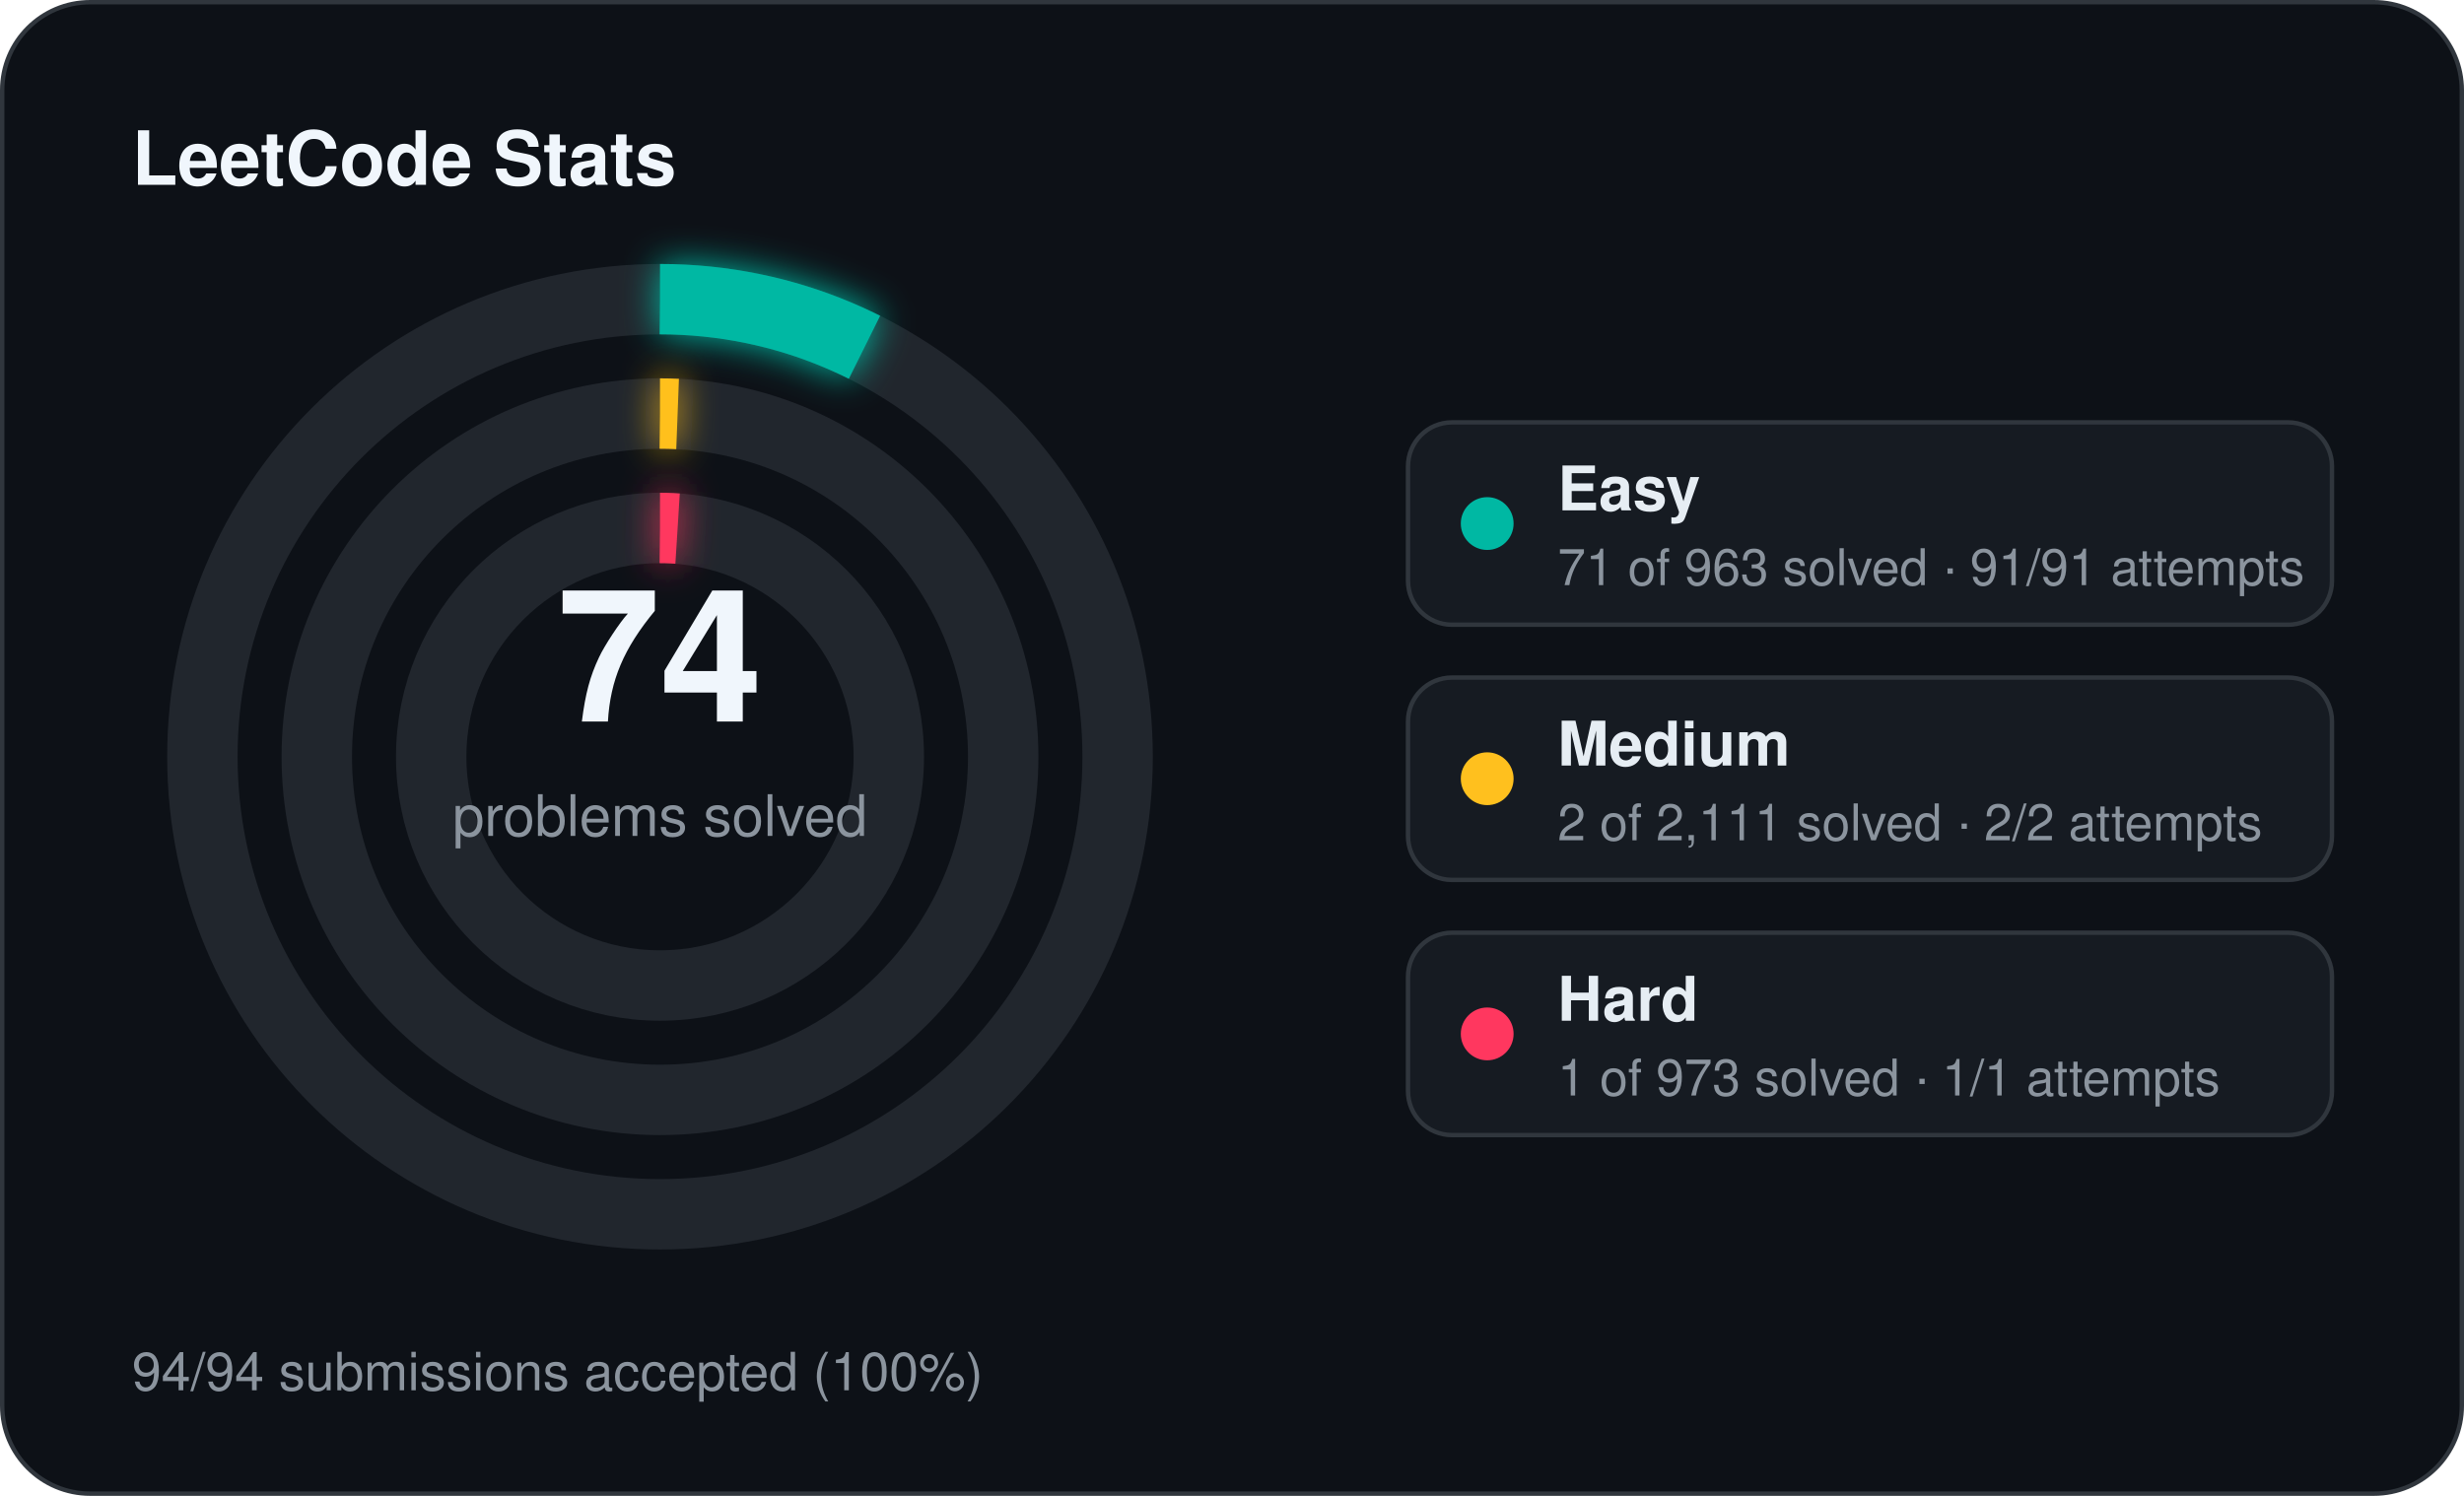
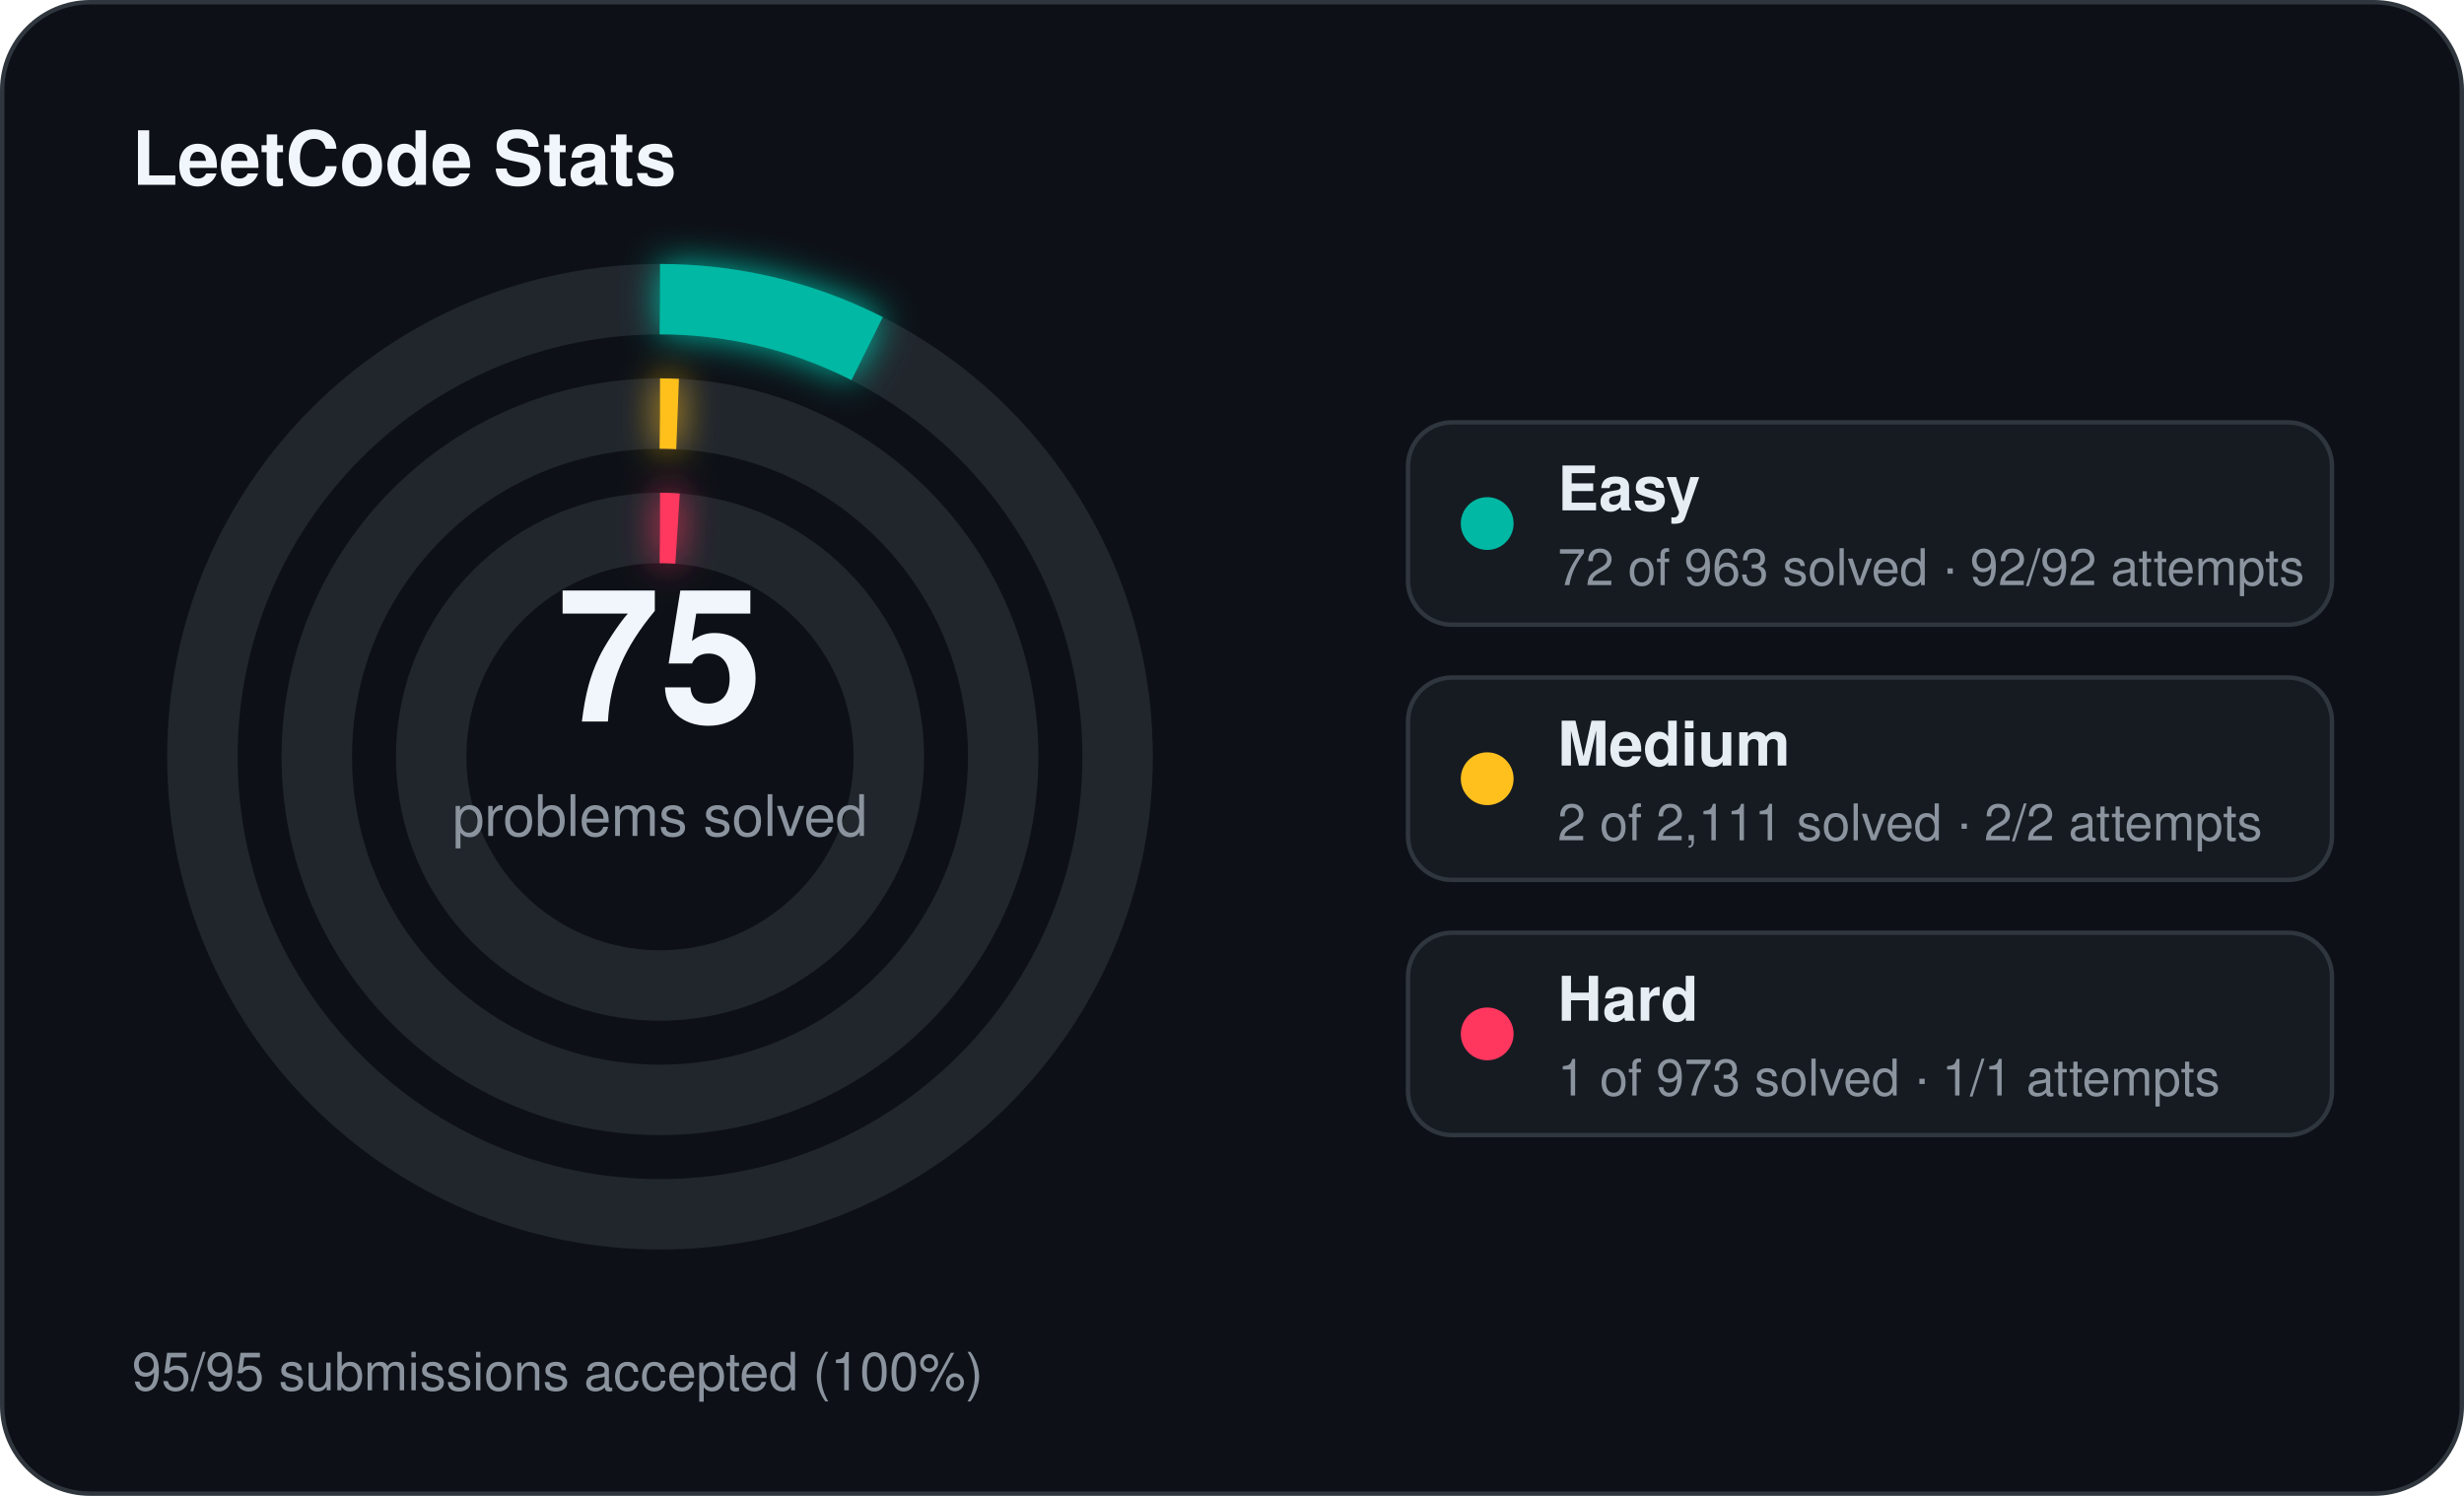
<svg xmlns="http://www.w3.org/2000/svg" width="560" height="340" viewBox="0 0 560 340">
  <defs>
    <filter id="stats-glow" x="-60%" y="-60%" width="220%" height="220%">
      <feGaussianBlur stdDeviation="4" result="blur" />
      <feMerge>
        <feMergeNode in="blur" />
        <feMergeNode in="SourceGraphic" />
      </feMerge>
    </filter>
  </defs>
  <rect x="0.5" y="0.5" width="559" height="339" rx="20" fill="#0d1117" stroke="#30363d" stroke-width="1" />
  <text x="30" y="42" fill="#f0f6fc" font-family="Segoe UI, Helvetica, Arial, sans-serif" font-size="17" font-weight="700">LeetCode Stats</text>
  <circle cx="150" cy="172" r="104" fill="none" stroke="#21262d" stroke-width="16" />
-   <circle cx="150" cy="172" r="104" fill="none" stroke="#00b8a3" stroke-width="16" stroke-linecap="butt" stroke-dasharray="48.18 653.45" transform="rotate(-90 150 172)" filter="url(#stats-glow)" />
+   <circle cx="150" cy="172" r="104" fill="none" stroke="#00b8a3" stroke-width="16" stroke-linecap="butt" stroke-dasharray="48.86 653.45" transform="rotate(-90 150 172)" filter="url(#stats-glow)" />
  <circle cx="150" cy="172" r="78" fill="none" stroke="#21262d" stroke-width="16" />
  <circle cx="150" cy="172" r="78" fill="none" stroke="#ffc01e" stroke-width="16" stroke-linecap="butt" stroke-dasharray="4.00 490.09" transform="rotate(-90 150 172)" filter="url(#stats-glow)" />
  <circle cx="150" cy="172" r="52" fill="none" stroke="#21262d" stroke-width="16" />
  <circle cx="150" cy="172" r="52" fill="none" stroke="#ff375f" stroke-width="16" stroke-linecap="butt" stroke-dasharray="4.00 326.73" transform="rotate(-90 150 172)" filter="url(#stats-glow)" />
-   <text x="150" y="164" text-anchor="middle" fill="#f0f6fc" font-family="Segoe UI, Helvetica, Arial, sans-serif" font-size="42" font-weight="700">74</text>
+   <text x="150" y="164" text-anchor="middle" fill="#f0f6fc" font-family="Segoe UI, Helvetica, Arial, sans-serif" font-size="42" font-weight="700">75</text>
  <text x="150" y="190" text-anchor="middle" fill="#8b949e" font-family="Segoe UI, Helvetica, Arial, sans-serif" font-size="13">problems solved</text>
  <rect x="320" y="96" width="210" height="46" rx="10" fill="#161b22" stroke="#30363d" stroke-width="1" />
  <circle cx="338" cy="119" r="6" fill="#00b8a3" />
  <text x="354" y="116" fill="#e6edf3" font-family="Segoe UI, Helvetica, Arial, sans-serif" font-size="14" font-weight="600">Easy</text>
-   <text x="354" y="133" fill="#8b949e" font-family="Segoe UI, Helvetica, Arial, sans-serif" font-size="11.5">71 of 963 solved · 91/91 attempts</text>
+   <text x="354" y="133" fill="#8b949e" font-family="Segoe UI, Helvetica, Arial, sans-serif" font-size="11.5">72 of 963 solved · 92/92 attempts</text>
  <rect x="320" y="154" width="210" height="46" rx="10" fill="#161b22" stroke="#30363d" stroke-width="1" />
  <circle cx="338" cy="177" r="6" fill="#ffc01e" />
  <text x="354" y="174" fill="#e6edf3" font-family="Segoe UI, Helvetica, Arial, sans-serif" font-size="14" font-weight="600">Medium</text>
  <text x="354" y="191" fill="#8b949e" font-family="Segoe UI, Helvetica, Arial, sans-serif" font-size="11.5">2 of 2,111 solved · 2/2 attempts</text>
  <rect x="320" y="212" width="210" height="46" rx="10" fill="#161b22" stroke="#30363d" stroke-width="1" />
  <circle cx="338" cy="235" r="6" fill="#ff375f" />
  <text x="354" y="232" fill="#e6edf3" font-family="Segoe UI, Helvetica, Arial, sans-serif" font-size="14" font-weight="600">Hard</text>
  <text x="354" y="249" fill="#8b949e" font-family="Segoe UI, Helvetica, Arial, sans-serif" font-size="11.5">1 of 973 solved · 1/1 attempts</text>
-   <text x="30" y="316" fill="#8b949e" font-family="Segoe UI, Helvetica, Arial, sans-serif" font-size="12">94/94 submissions accepted (100%)</text>
+   <text x="30" y="316" fill="#8b949e" font-family="Segoe UI, Helvetica, Arial, sans-serif" font-size="12">95/95 submissions accepted (100%)</text>
</svg>
